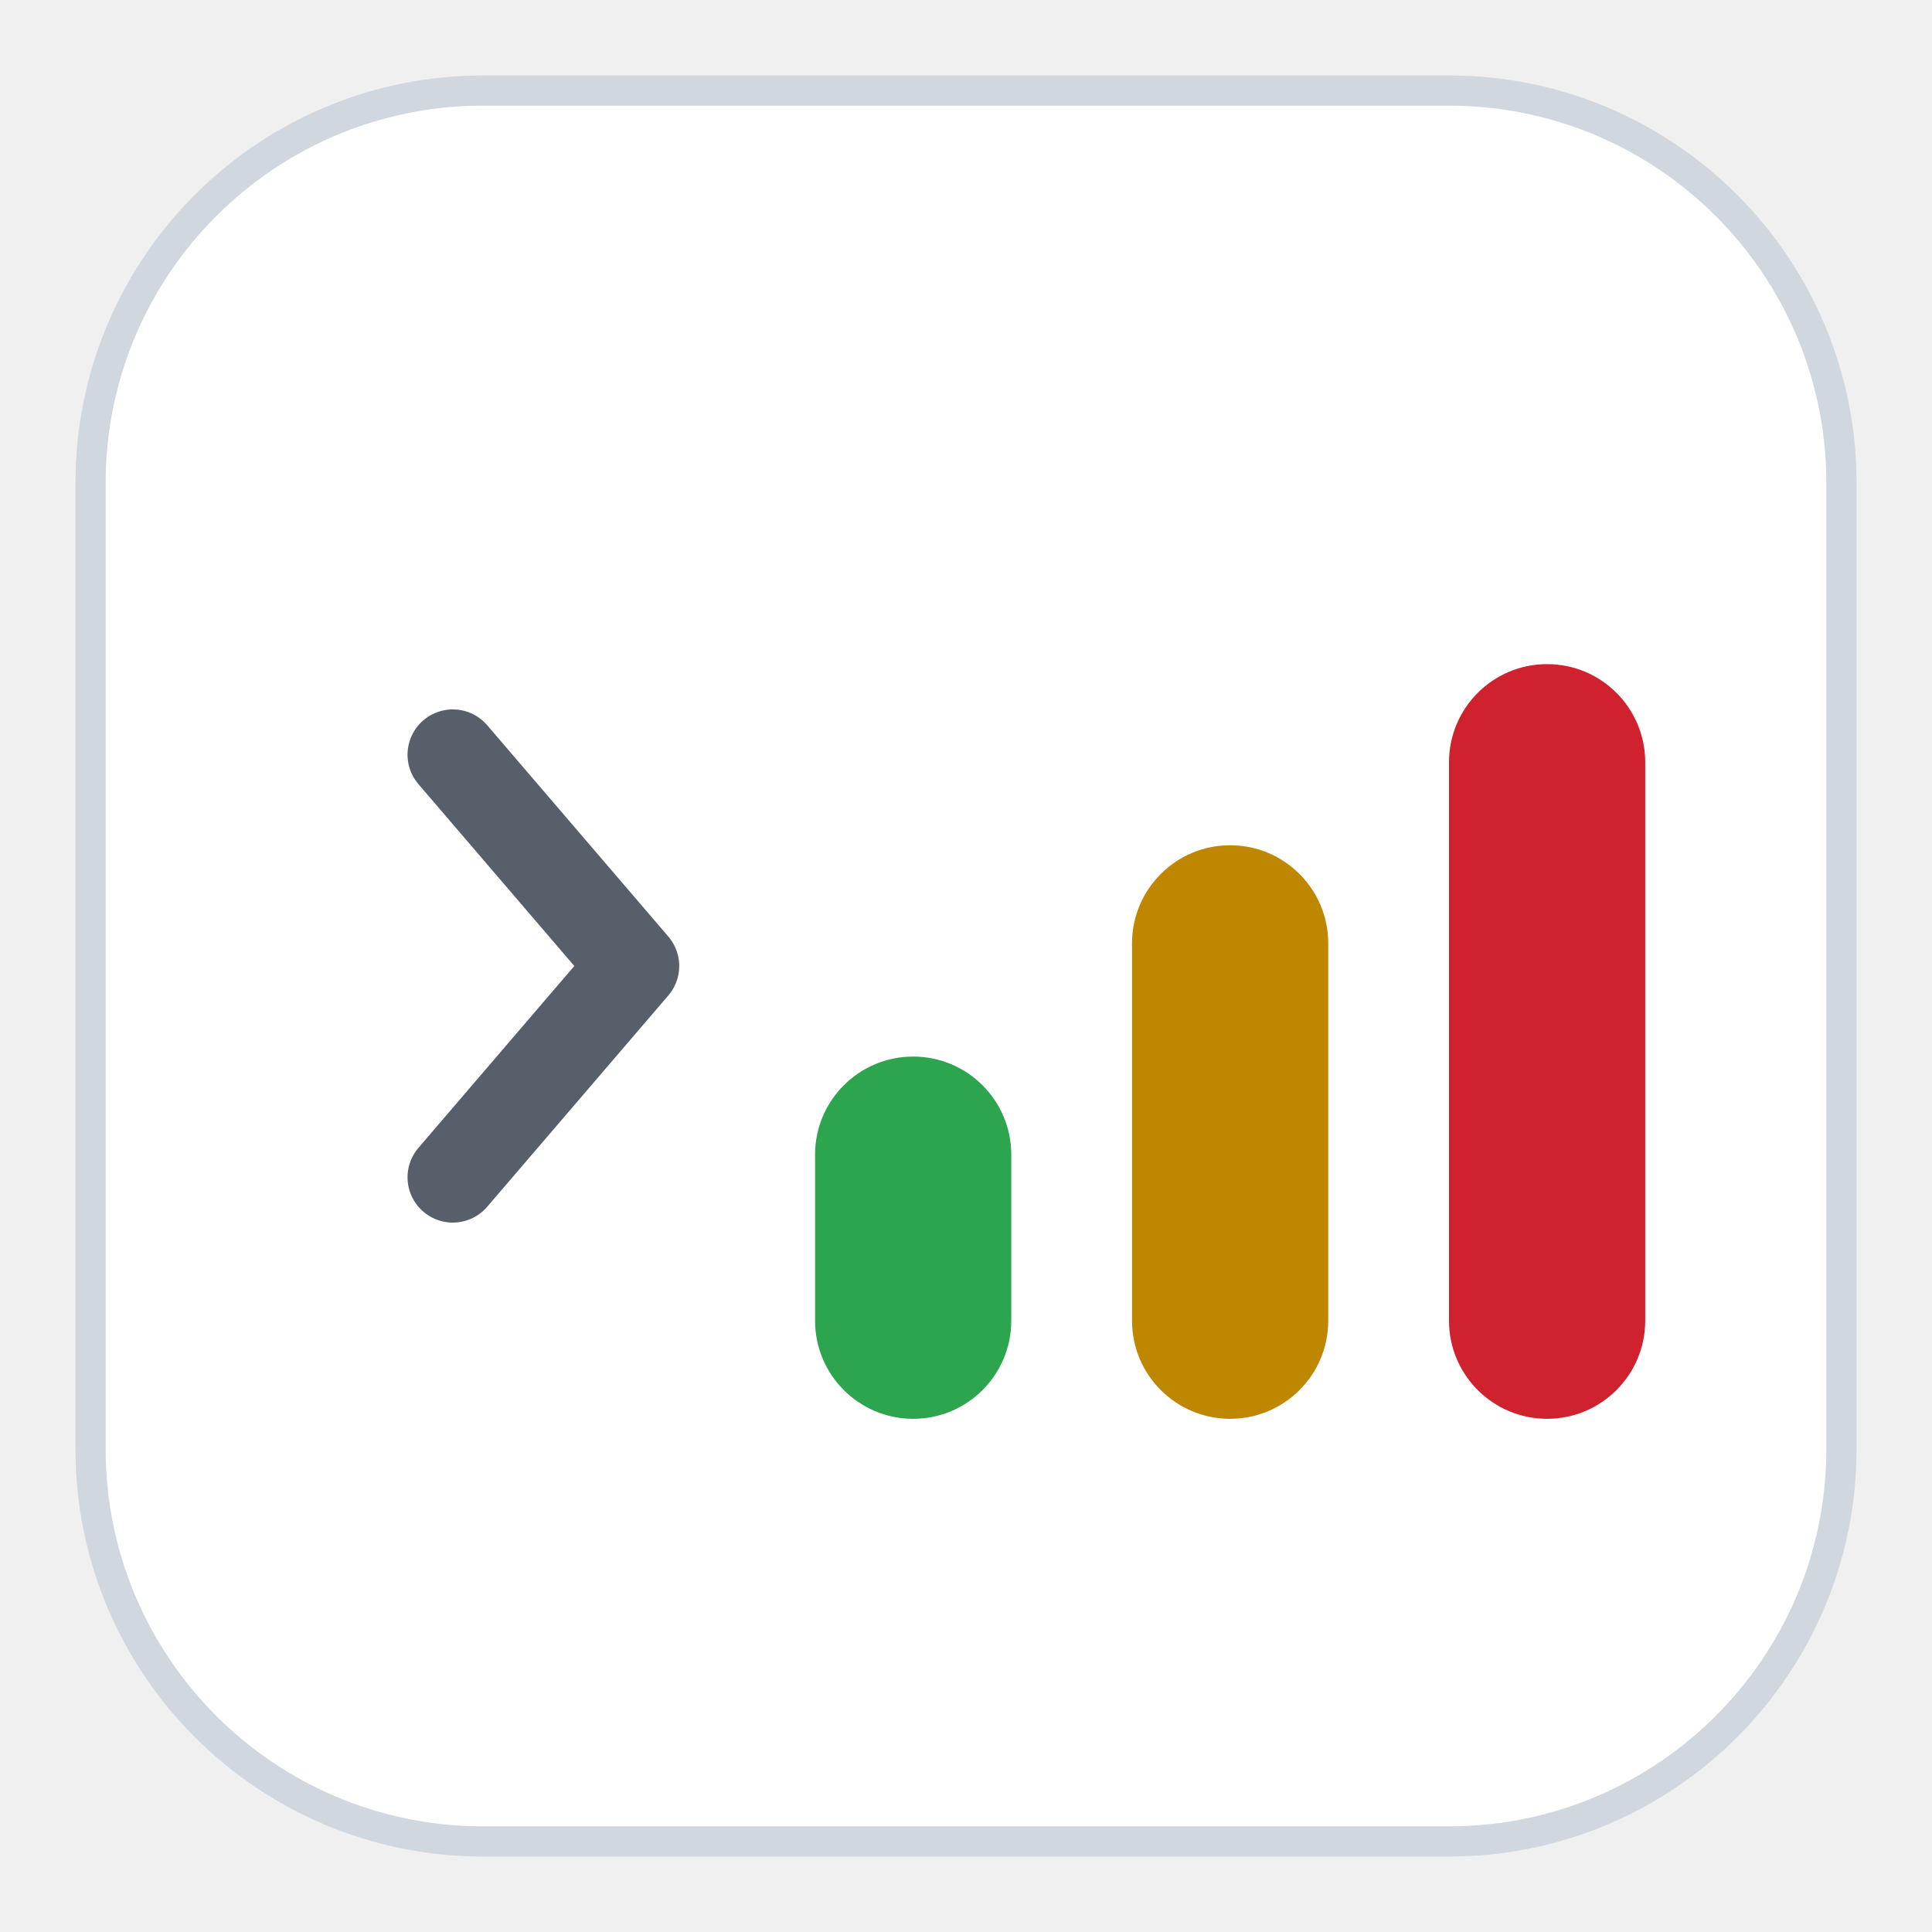
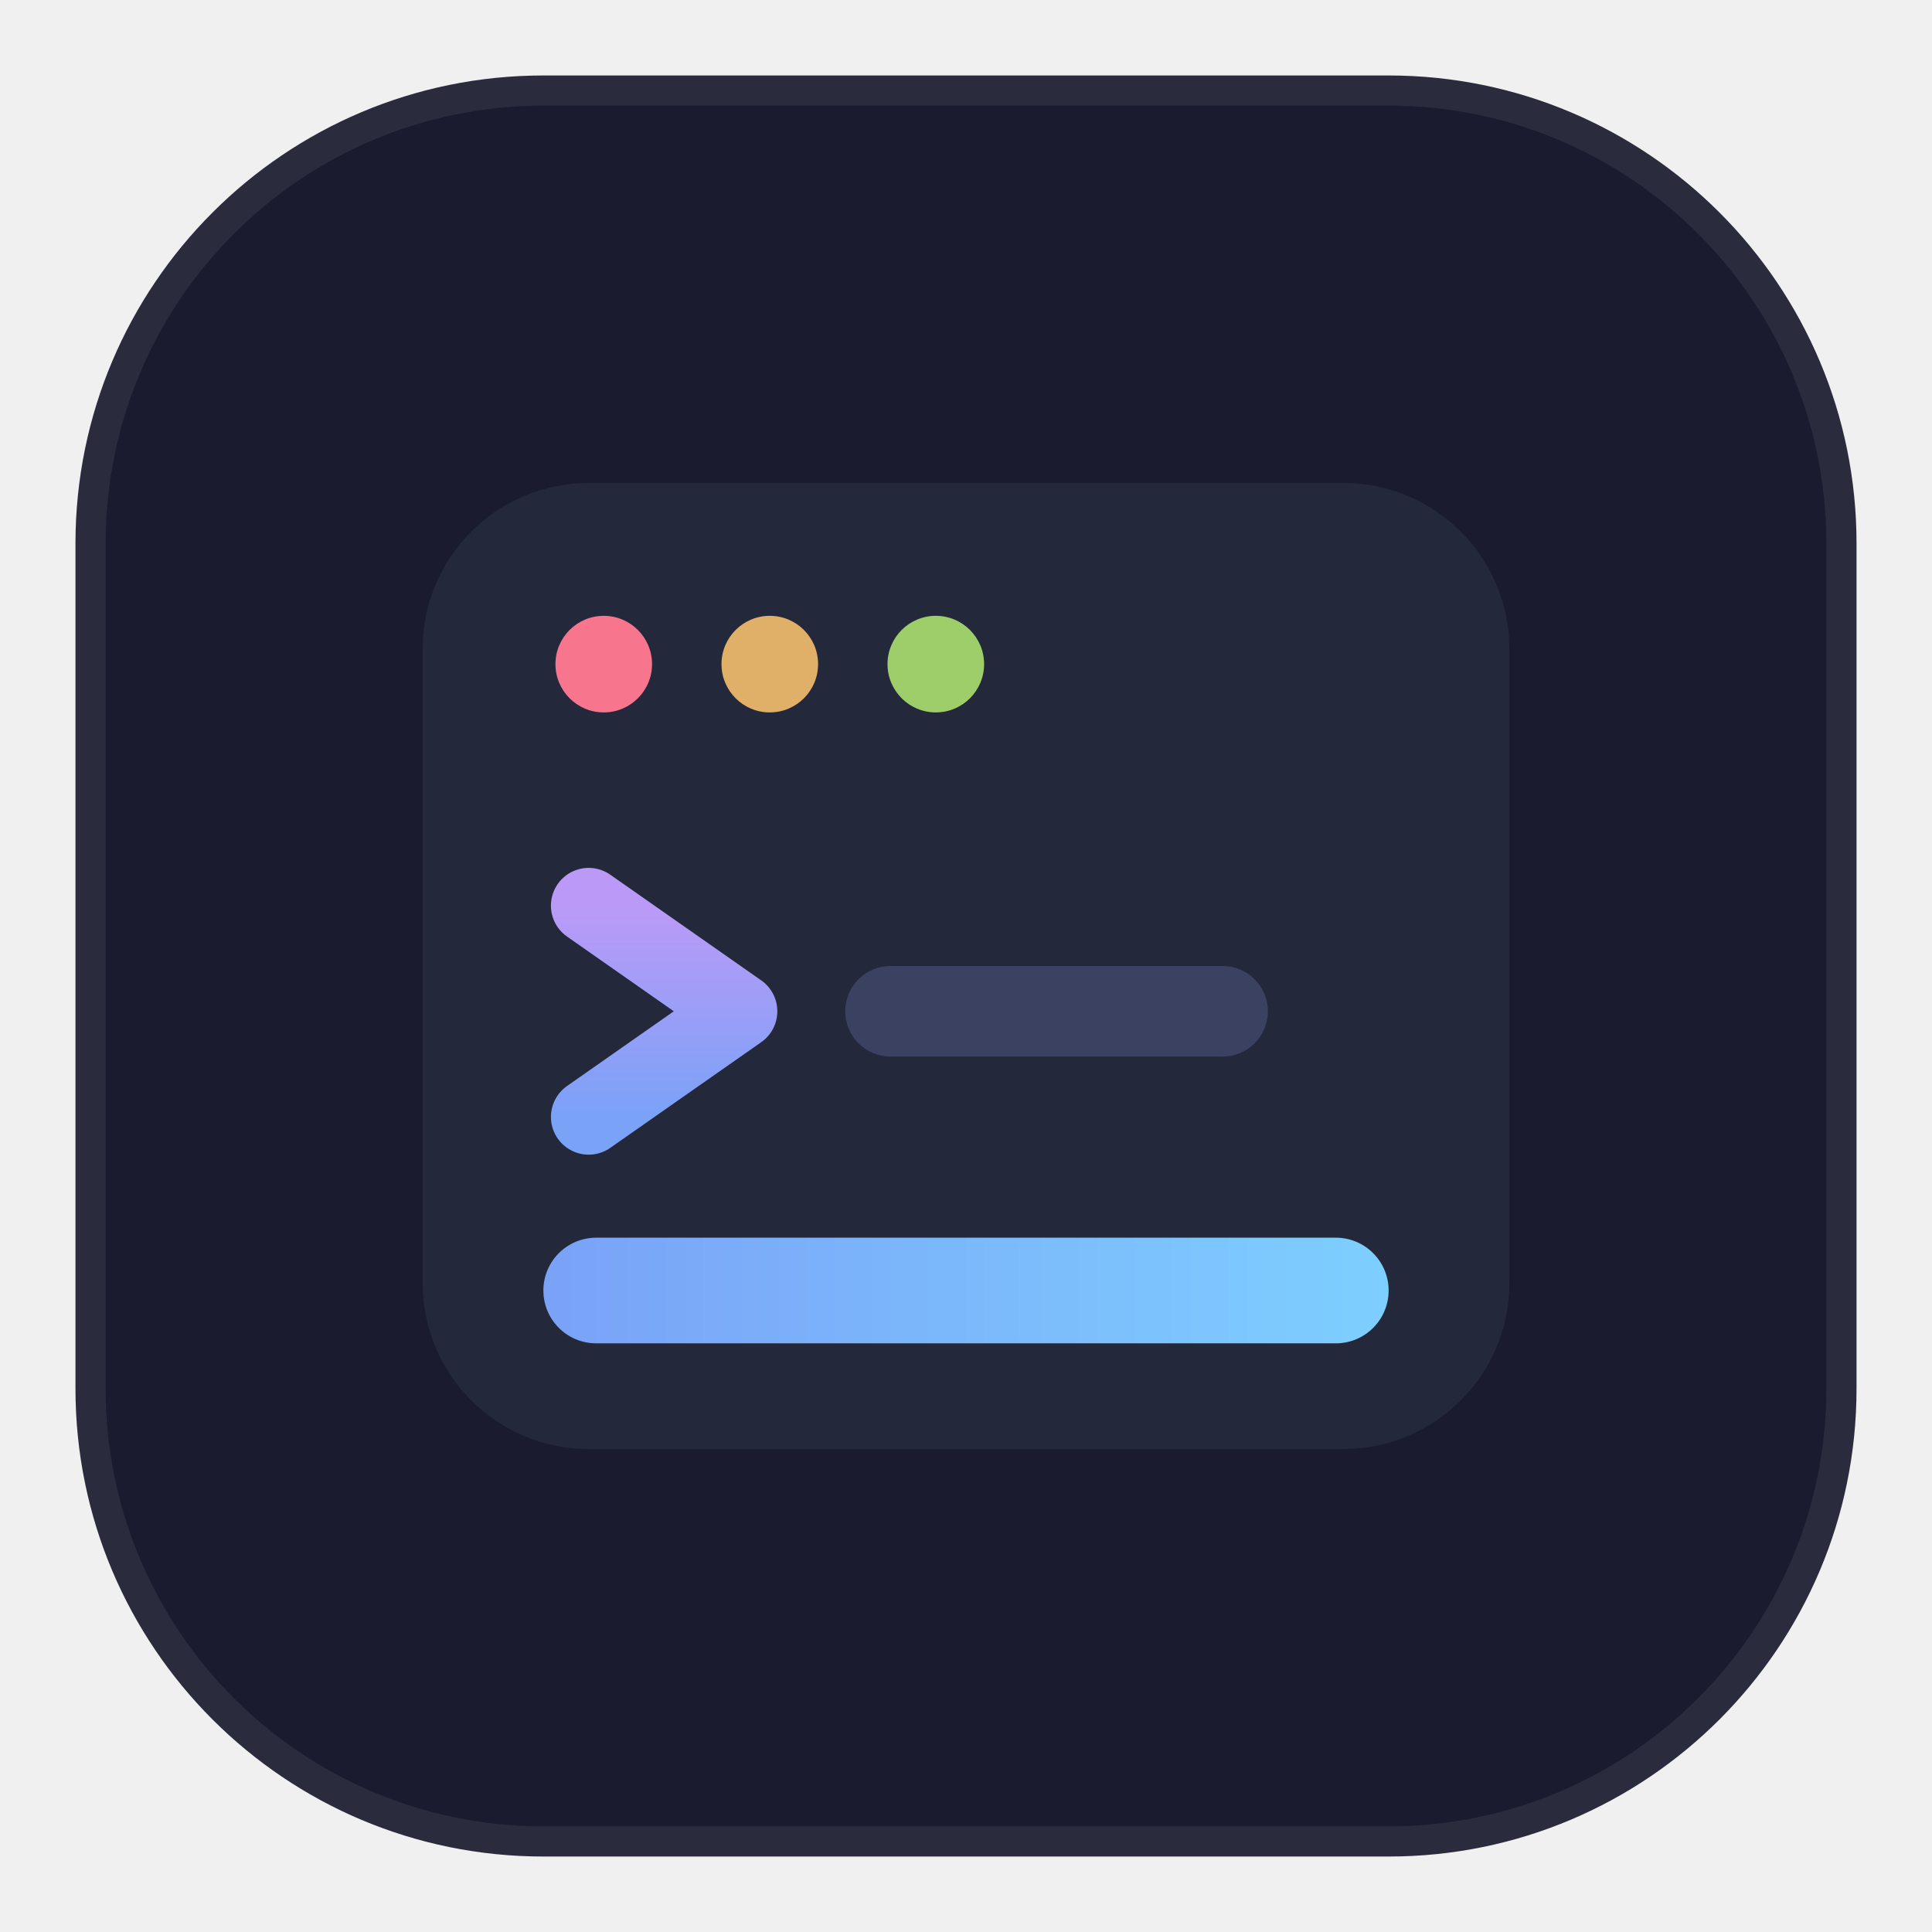
<svg xmlns="http://www.w3.org/2000/svg" width="128" height="128" viewBox="0 0 128 128" role="img" aria-label="claudebar logo mark">
-   <rect x="6" y="6" width="116" height="116" rx="26" fill="#ffffff" stroke="#d0d7de" stroke-width="2" />
-   <path d="M 30 50 L 42 64 L 30 78" fill="none" stroke="#57606a" stroke-width="6" stroke-linecap="round" stroke-linejoin="round" />
-   <rect x="54" y="70" width="13" height="24" rx="6.5" fill="#2da44e" />
-   <rect x="75" y="56" width="13" height="38" rx="6.5" fill="#bf8700" />
-   <rect x="96" y="44" width="13" height="50" rx="6.5" fill="#cf222e" />
+   <defs>
+     <linearGradient id="cv" x1="0" y1="0" x2="0" y2="1">
+       <stop offset="0" stop-color="#bb9af7" />
+       <stop offset="1" stop-color="#7aa2f7" />
+     </linearGradient>
+     <linearGradient id="br" x1="0" y1="0" x2="1" y2="0">
+       <stop offset="0" stop-color="#7aa2f7" />
+       <stop offset="1" stop-color="#7dcfff" />
+     </linearGradient>
+     <linearGradient id="panel" x1="0" y1="0" x2="0" y2="1">
+       <stop offset="0" stop-color="#1d1e30" />
+       <stop offset="1" stop-color="#181926" />
+     </linearGradient>
+   </defs>
+   <rect x="6" y="6" width="116" height="116" rx="30" fill="#1a1b2e" stroke="#2a2b3d" stroke-width="2" />
+   <rect x="28" y="32" width="72" height="64" rx="11" fill="#24283b" />
+   <circle cx="40" cy="44" r="3.2" fill="#f7768e" />
+   <circle cx="51" cy="44" r="3.2" fill="#e0af68" />
+   <circle cx="62" cy="44" r="3.2" fill="#9ece6a" />
+   <path d="M 39 60 L 49 67 L 39 74" fill="none" stroke="url(#cv)" stroke-width="5" stroke-linecap="round" stroke-linejoin="round" />
+   <rect x="56" y="64" width="28" height="6" rx="3" fill="#3b4261" />
+   <rect x="36" y="82" width="56" height="7" rx="3.5" fill="url(#br)" />
</svg>
